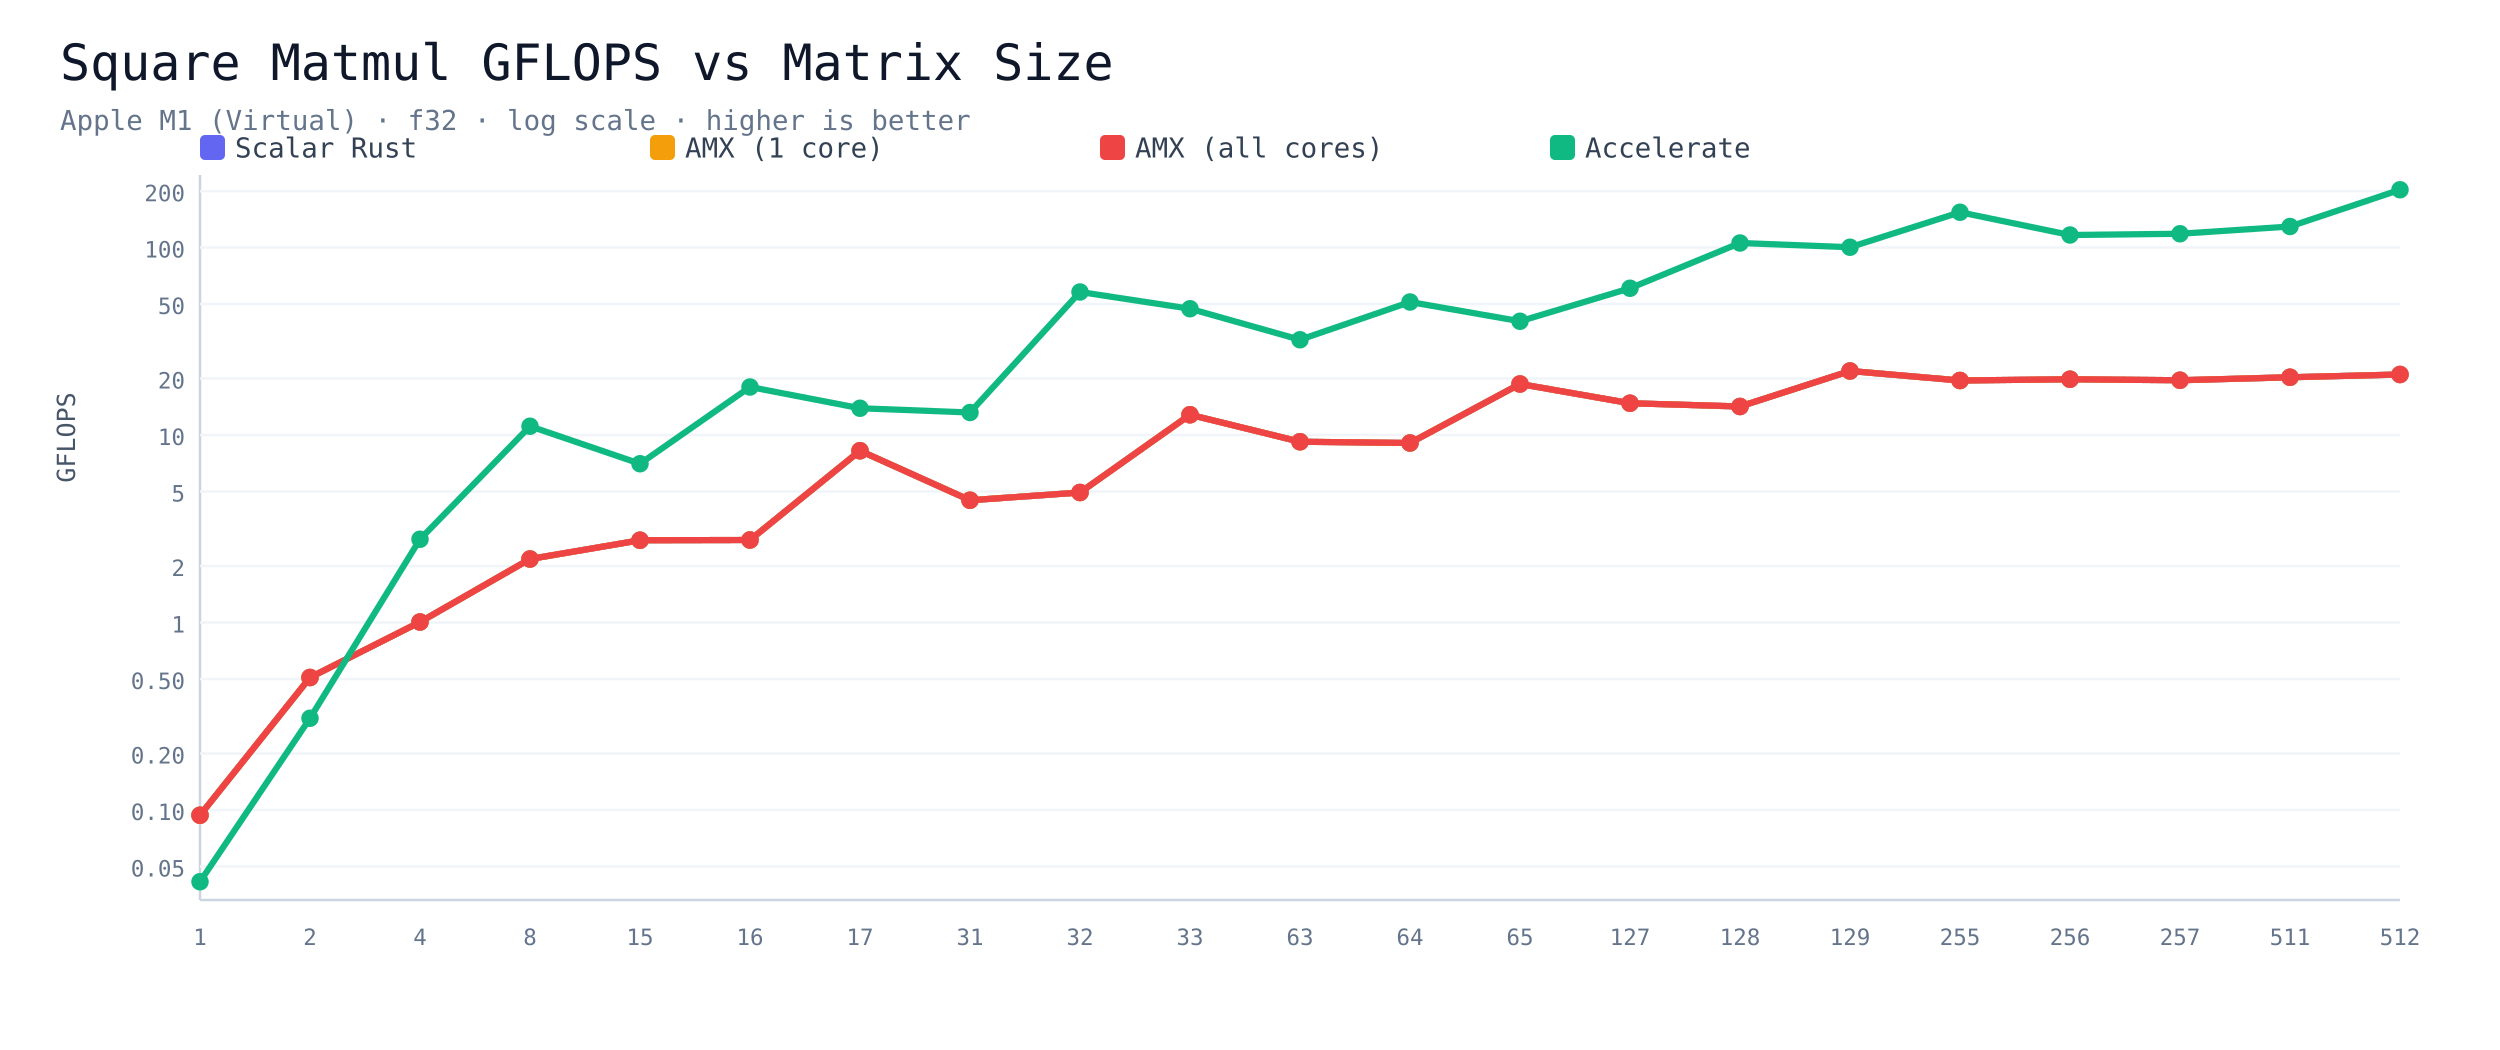
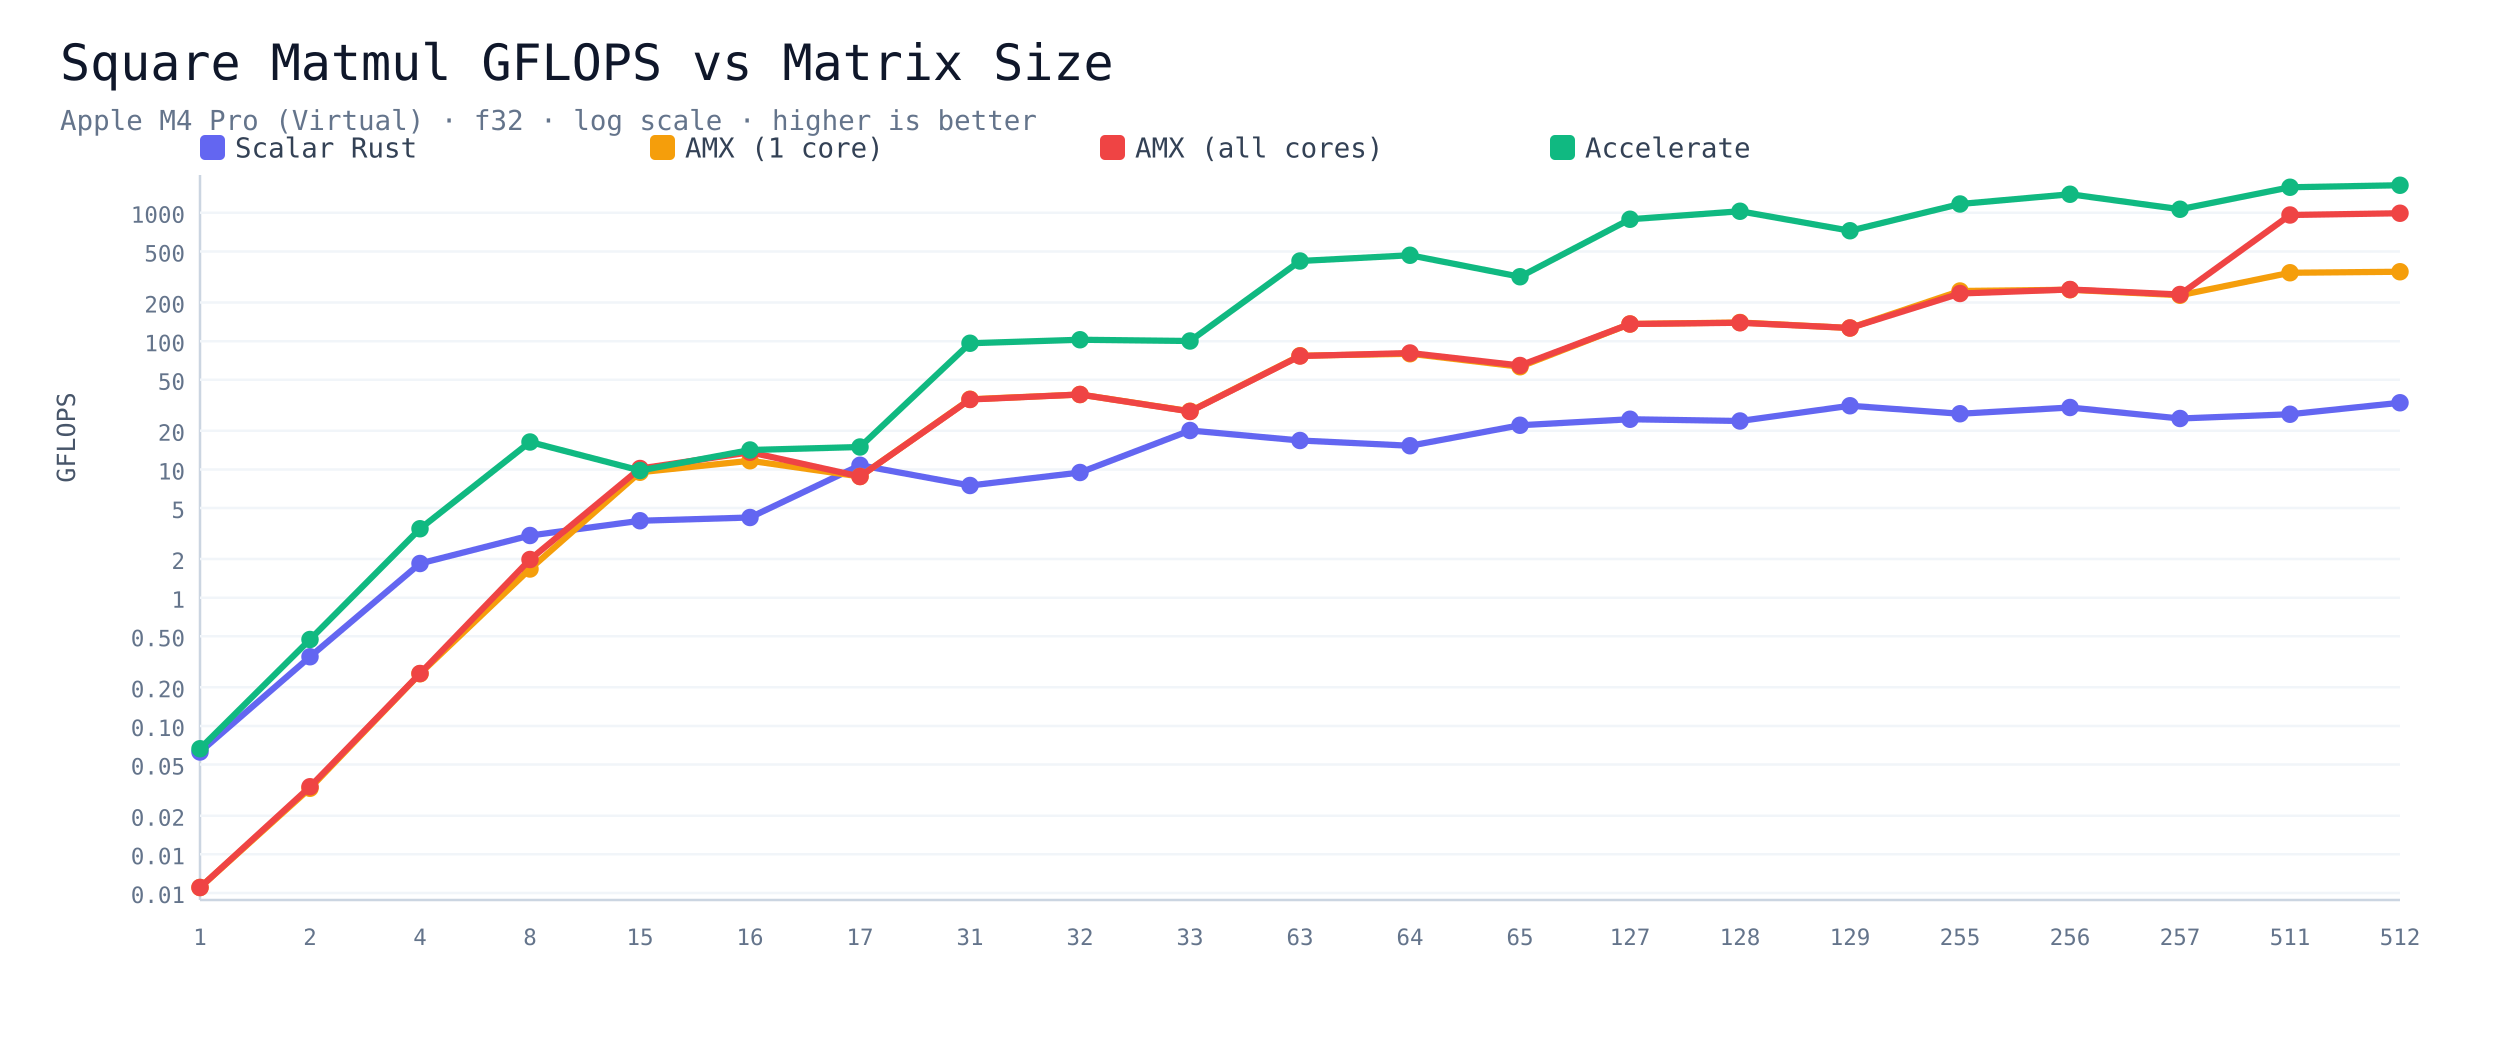
<svg xmlns="http://www.w3.org/2000/svg" viewBox="0 0 1000 420" width="100%" height="auto">
  <rect width="1000" height="420" fill="#ffffff" />
  <text x="24" y="32" font-size="20" font-family="Menlo,monospace" fill="#0f172a">Square Matmul GFLOPS vs Matrix Size</text>
-   <text x="24" y="52" font-size="11" font-family="Menlo,monospace" fill="#64748b">Apple M1 (Virtual) · f32 · log scale · higher is better</text>
+   <text x="24" y="52" font-size="11" font-family="Menlo,monospace" fill="#64748b">Apple M4 Pro (Virtual) · f32 · log scale · higher is better</text>
  <rect x="80" y="54" width="10" height="10" rx="2" fill="#6366f1" />
  <text x="94" y="63" font-size="11" font-family="Menlo,monospace" fill="#334155">Scalar Rust</text>
  <rect x="260" y="54" width="10" height="10" rx="2" fill="#f59e0b" />
  <text x="274" y="63" font-size="11" font-family="Menlo,monospace" fill="#334155">AMX (1 core)</text>
  <rect x="440" y="54" width="10" height="10" rx="2" fill="#ef4444" />
  <text x="454" y="63" font-size="11" font-family="Menlo,monospace" fill="#334155">AMX (all cores)</text>
  <rect x="620" y="54" width="10" height="10" rx="2" fill="#10b981" />
  <text x="634" y="63" font-size="11" font-family="Menlo,monospace" fill="#334155">Accelerate</text>
  <line x1="80" y1="70" x2="80" y2="360" stroke="#cbd5e1" />
  <line x1="80" y1="360" x2="960" y2="360" stroke="#cbd5e1" />
-   <line x1="80" y1="346.6" x2="960" y2="346.6" stroke="#f1f5f9" />
-   <text x="74" y="350.6" font-size="9" font-family="Menlo,monospace" fill="#64748b" text-anchor="end">0.05</text>
-   <line x1="80" y1="324.0" x2="960" y2="324.0" stroke="#f1f5f9" />
-   <text x="74" y="328.0" font-size="9" font-family="Menlo,monospace" fill="#64748b" text-anchor="end">0.10</text>
-   <line x1="80" y1="301.4" x2="960" y2="301.4" stroke="#f1f5f9" />
-   <text x="74" y="305.4" font-size="9" font-family="Menlo,monospace" fill="#64748b" text-anchor="end">0.20</text>
-   <line x1="80" y1="271.6" x2="960" y2="271.6" stroke="#f1f5f9" />
-   <text x="74" y="275.6" font-size="9" font-family="Menlo,monospace" fill="#64748b" text-anchor="end">0.50</text>
-   <line x1="80" y1="249.0" x2="960" y2="249.0" stroke="#f1f5f9" />
-   <text x="74" y="253.0" font-size="9" font-family="Menlo,monospace" fill="#64748b" text-anchor="end">1</text>
-   <line x1="80" y1="226.4" x2="960" y2="226.4" stroke="#f1f5f9" />
-   <text x="74" y="230.4" font-size="9" font-family="Menlo,monospace" fill="#64748b" text-anchor="end">2</text>
-   <line x1="80" y1="196.6" x2="960" y2="196.6" stroke="#f1f5f9" />
-   <text x="74" y="200.6" font-size="9" font-family="Menlo,monospace" fill="#64748b" text-anchor="end">5</text>
-   <line x1="80" y1="174.0" x2="960" y2="174.0" stroke="#f1f5f9" />
-   <text x="74" y="178.0" font-size="9" font-family="Menlo,monospace" fill="#64748b" text-anchor="end">10</text>
-   <line x1="80" y1="151.4" x2="960" y2="151.4" stroke="#f1f5f9" />
-   <text x="74" y="155.4" font-size="9" font-family="Menlo,monospace" fill="#64748b" text-anchor="end">20</text>
-   <line x1="80" y1="121.6" x2="960" y2="121.6" stroke="#f1f5f9" />
-   <text x="74" y="125.6" font-size="9" font-family="Menlo,monospace" fill="#64748b" text-anchor="end">50</text>
-   <line x1="80" y1="99.0" x2="960" y2="99.0" stroke="#f1f5f9" />
-   <text x="74" y="103.0" font-size="9" font-family="Menlo,monospace" fill="#64748b" text-anchor="end">100</text>
-   <line x1="80" y1="76.5" x2="960" y2="76.5" stroke="#f1f5f9" />
-   <text x="74" y="80.5" font-size="9" font-family="Menlo,monospace" fill="#64748b" text-anchor="end">200</text>
+   <line x1="80" y1="357.2" x2="960" y2="357.2" stroke="#f1f5f9" />
+   <text x="74" y="361.2" font-size="9" font-family="Menlo,monospace" fill="#64748b" text-anchor="end">0.01</text>
+   <line x1="80" y1="341.7" x2="960" y2="341.7" stroke="#f1f5f9" />
+   <text x="74" y="345.7" font-size="9" font-family="Menlo,monospace" fill="#64748b" text-anchor="end">0.01</text>
+   <line x1="80" y1="326.3" x2="960" y2="326.3" stroke="#f1f5f9" />
+   <text x="74" y="330.3" font-size="9" font-family="Menlo,monospace" fill="#64748b" text-anchor="end">0.02</text>
+   <line x1="80" y1="305.8" x2="960" y2="305.8" stroke="#f1f5f9" />
+   <text x="74" y="309.8" font-size="9" font-family="Menlo,monospace" fill="#64748b" text-anchor="end">0.05</text>
+   <line x1="80" y1="290.4" x2="960" y2="290.4" stroke="#f1f5f9" />
+   <text x="74" y="294.4" font-size="9" font-family="Menlo,monospace" fill="#64748b" text-anchor="end">0.10</text>
+   <line x1="80" y1="274.9" x2="960" y2="274.9" stroke="#f1f5f9" />
+   <text x="74" y="278.9" font-size="9" font-family="Menlo,monospace" fill="#64748b" text-anchor="end">0.20</text>
+   <line x1="80" y1="254.5" x2="960" y2="254.5" stroke="#f1f5f9" />
+   <text x="74" y="258.5" font-size="9" font-family="Menlo,monospace" fill="#64748b" text-anchor="end">0.50</text>
+   <line x1="80" y1="239.1" x2="960" y2="239.1" stroke="#f1f5f9" />
+   <text x="74" y="243.1" font-size="9" font-family="Menlo,monospace" fill="#64748b" text-anchor="end">1</text>
+   <line x1="80" y1="223.6" x2="960" y2="223.6" stroke="#f1f5f9" />
+   <text x="74" y="227.6" font-size="9" font-family="Menlo,monospace" fill="#64748b" text-anchor="end">2</text>
+   <line x1="80" y1="203.2" x2="960" y2="203.2" stroke="#f1f5f9" />
+   <text x="74" y="207.2" font-size="9" font-family="Menlo,monospace" fill="#64748b" text-anchor="end">5</text>
+   <line x1="80" y1="187.8" x2="960" y2="187.8" stroke="#f1f5f9" />
+   <text x="74" y="191.8" font-size="9" font-family="Menlo,monospace" fill="#64748b" text-anchor="end">10</text>
+   <line x1="80" y1="172.3" x2="960" y2="172.3" stroke="#f1f5f9" />
+   <text x="74" y="176.3" font-size="9" font-family="Menlo,monospace" fill="#64748b" text-anchor="end">20</text>
+   <line x1="80" y1="151.9" x2="960" y2="151.9" stroke="#f1f5f9" />
+   <text x="74" y="155.9" font-size="9" font-family="Menlo,monospace" fill="#64748b" text-anchor="end">50</text>
+   <line x1="80" y1="136.5" x2="960" y2="136.5" stroke="#f1f5f9" />
+   <text x="74" y="140.5" font-size="9" font-family="Menlo,monospace" fill="#64748b" text-anchor="end">100</text>
+   <line x1="80" y1="121.0" x2="960" y2="121.0" stroke="#f1f5f9" />
+   <text x="74" y="125.0" font-size="9" font-family="Menlo,monospace" fill="#64748b" text-anchor="end">200</text>
+   <line x1="80" y1="100.6" x2="960" y2="100.6" stroke="#f1f5f9" />
+   <text x="74" y="104.6" font-size="9" font-family="Menlo,monospace" fill="#64748b" text-anchor="end">500</text>
+   <line x1="80" y1="85.1" x2="960" y2="85.1" stroke="#f1f5f9" />
+   <text x="74" y="89.1" font-size="9" font-family="Menlo,monospace" fill="#64748b" text-anchor="end">1000</text>
  <text x="80.0" y="378" font-size="9" font-family="Menlo,monospace" fill="#64748b" text-anchor="middle">1</text>
  <text x="124.0" y="378" font-size="9" font-family="Menlo,monospace" fill="#64748b" text-anchor="middle">2</text>
  <text x="168.0" y="378" font-size="9" font-family="Menlo,monospace" fill="#64748b" text-anchor="middle">4</text>
  <text x="212.0" y="378" font-size="9" font-family="Menlo,monospace" fill="#64748b" text-anchor="middle">8</text>
  <text x="256.0" y="378" font-size="9" font-family="Menlo,monospace" fill="#64748b" text-anchor="middle">15</text>
  <text x="300.0" y="378" font-size="9" font-family="Menlo,monospace" fill="#64748b" text-anchor="middle">16</text>
  <text x="344.0" y="378" font-size="9" font-family="Menlo,monospace" fill="#64748b" text-anchor="middle">17</text>
  <text x="388.0" y="378" font-size="9" font-family="Menlo,monospace" fill="#64748b" text-anchor="middle">31</text>
  <text x="432.0" y="378" font-size="9" font-family="Menlo,monospace" fill="#64748b" text-anchor="middle">32</text>
  <text x="476.0" y="378" font-size="9" font-family="Menlo,monospace" fill="#64748b" text-anchor="middle">33</text>
  <text x="520.0" y="378" font-size="9" font-family="Menlo,monospace" fill="#64748b" text-anchor="middle">63</text>
  <text x="564.0" y="378" font-size="9" font-family="Menlo,monospace" fill="#64748b" text-anchor="middle">64</text>
  <text x="608.0" y="378" font-size="9" font-family="Menlo,monospace" fill="#64748b" text-anchor="middle">65</text>
  <text x="652.0" y="378" font-size="9" font-family="Menlo,monospace" fill="#64748b" text-anchor="middle">127</text>
  <text x="696.0" y="378" font-size="9" font-family="Menlo,monospace" fill="#64748b" text-anchor="middle">128</text>
  <text x="740.0" y="378" font-size="9" font-family="Menlo,monospace" fill="#64748b" text-anchor="middle">129</text>
  <text x="784.0" y="378" font-size="9" font-family="Menlo,monospace" fill="#64748b" text-anchor="middle">255</text>
  <text x="828.0" y="378" font-size="9" font-family="Menlo,monospace" fill="#64748b" text-anchor="middle">256</text>
  <text x="872.0" y="378" font-size="9" font-family="Menlo,monospace" fill="#64748b" text-anchor="middle">257</text>
  <text x="916.0" y="378" font-size="9" font-family="Menlo,monospace" fill="#64748b" text-anchor="middle">511</text>
  <text x="960.0" y="378" font-size="9" font-family="Menlo,monospace" fill="#64748b" text-anchor="middle">512</text>
-   <polyline points="80.0,326.1 124.0,271.0 168.0,248.8 212.0,223.6 256.0,216.1 300.0,216.0 344.0,180.3 388.0,200.1 432.0,197.0 476.0,165.9 520.0,176.7 564.0,177.2 608.0,153.6 652.0,161.3 696.0,162.6 740.0,148.4 784.0,152.2 828.0,151.7 872.0,152.1 916.0,150.9 960.0,149.8" fill="none" stroke="#6366f1" stroke-width="2.5" />
-   <circle cx="80.0" cy="326.1" r="3.5" fill="#6366f1" />
-   <circle cx="124.0" cy="271.0" r="3.5" fill="#6366f1" />
-   <circle cx="168.0" cy="248.8" r="3.5" fill="#6366f1" />
-   <circle cx="212.0" cy="223.6" r="3.5" fill="#6366f1" />
-   <circle cx="256.0" cy="216.1" r="3.5" fill="#6366f1" />
-   <circle cx="300.0" cy="216.0" r="3.5" fill="#6366f1" />
-   <circle cx="344.0" cy="180.3" r="3.5" fill="#6366f1" />
-   <circle cx="388.0" cy="200.1" r="3.5" fill="#6366f1" />
-   <circle cx="432.0" cy="197.0" r="3.5" fill="#6366f1" />
-   <circle cx="476.0" cy="165.9" r="3.5" fill="#6366f1" />
-   <circle cx="520.0" cy="176.7" r="3.5" fill="#6366f1" />
-   <circle cx="564.0" cy="177.2" r="3.5" fill="#6366f1" />
-   <circle cx="608.0" cy="153.6" r="3.5" fill="#6366f1" />
-   <circle cx="652.0" cy="161.3" r="3.5" fill="#6366f1" />
-   <circle cx="696.0" cy="162.6" r="3.5" fill="#6366f1" />
-   <circle cx="740.0" cy="148.4" r="3.5" fill="#6366f1" />
-   <circle cx="784.0" cy="152.2" r="3.5" fill="#6366f1" />
-   <circle cx="828.0" cy="151.7" r="3.5" fill="#6366f1" />
-   <circle cx="872.0" cy="152.1" r="3.5" fill="#6366f1" />
-   <circle cx="916.0" cy="150.9" r="3.5" fill="#6366f1" />
-   <circle cx="960.0" cy="149.8" r="3.5" fill="#6366f1" />
-   <polyline points="80.0,326.1 124.0,271.0 168.0,248.8 212.0,223.6 256.0,216.1 300.0,216.0 344.0,180.3 388.0,200.1 432.0,197.0 476.0,165.9 520.0,176.7 564.0,177.2 608.0,153.6 652.0,161.3 696.0,162.6 740.0,148.4 784.0,152.2 828.0,151.7 872.0,152.1 916.0,150.9 960.0,149.8" fill="none" stroke="#f59e0b" stroke-width="2.5" />
-   <circle cx="80.0" cy="326.1" r="3.5" fill="#f59e0b" />
-   <circle cx="124.0" cy="271.0" r="3.5" fill="#f59e0b" />
-   <circle cx="168.0" cy="248.8" r="3.5" fill="#f59e0b" />
-   <circle cx="212.0" cy="223.6" r="3.5" fill="#f59e0b" />
-   <circle cx="256.0" cy="216.1" r="3.5" fill="#f59e0b" />
-   <circle cx="300.0" cy="216.0" r="3.5" fill="#f59e0b" />
-   <circle cx="344.0" cy="180.3" r="3.5" fill="#f59e0b" />
-   <circle cx="388.0" cy="200.1" r="3.5" fill="#f59e0b" />
-   <circle cx="432.0" cy="197.0" r="3.5" fill="#f59e0b" />
-   <circle cx="476.0" cy="165.9" r="3.5" fill="#f59e0b" />
-   <circle cx="520.0" cy="176.7" r="3.5" fill="#f59e0b" />
-   <circle cx="564.0" cy="177.2" r="3.5" fill="#f59e0b" />
-   <circle cx="608.0" cy="153.6" r="3.5" fill="#f59e0b" />
-   <circle cx="652.0" cy="161.3" r="3.5" fill="#f59e0b" />
-   <circle cx="696.0" cy="162.6" r="3.5" fill="#f59e0b" />
-   <circle cx="740.0" cy="148.4" r="3.5" fill="#f59e0b" />
-   <circle cx="784.0" cy="152.2" r="3.5" fill="#f59e0b" />
-   <circle cx="828.0" cy="151.7" r="3.5" fill="#f59e0b" />
-   <circle cx="872.0" cy="152.1" r="3.5" fill="#f59e0b" />
-   <circle cx="916.0" cy="150.9" r="3.5" fill="#f59e0b" />
-   <circle cx="960.0" cy="149.8" r="3.5" fill="#f59e0b" />
-   <polyline points="80.0,326.1 124.0,271.0 168.0,248.8 212.0,223.6 256.0,216.1 300.0,216.0 344.0,180.3 388.0,200.1 432.0,197.0 476.0,165.9 520.0,176.7 564.0,177.2 608.0,153.6 652.0,161.3 696.0,162.6 740.0,148.4 784.0,152.2 828.0,151.7 872.0,152.1 916.0,150.9 960.0,149.8" fill="none" stroke="#ef4444" stroke-width="2.5" />
-   <circle cx="80.0" cy="326.1" r="3.5" fill="#ef4444" />
-   <circle cx="124.0" cy="271.0" r="3.5" fill="#ef4444" />
-   <circle cx="168.0" cy="248.8" r="3.5" fill="#ef4444" />
-   <circle cx="212.0" cy="223.6" r="3.5" fill="#ef4444" />
-   <circle cx="256.0" cy="216.1" r="3.5" fill="#ef4444" />
-   <circle cx="300.0" cy="216.0" r="3.5" fill="#ef4444" />
-   <circle cx="344.0" cy="180.3" r="3.5" fill="#ef4444" />
-   <circle cx="388.0" cy="200.1" r="3.5" fill="#ef4444" />
-   <circle cx="432.0" cy="197.0" r="3.5" fill="#ef4444" />
-   <circle cx="476.0" cy="165.9" r="3.5" fill="#ef4444" />
-   <circle cx="520.0" cy="176.7" r="3.5" fill="#ef4444" />
-   <circle cx="564.0" cy="177.2" r="3.5" fill="#ef4444" />
-   <circle cx="608.0" cy="153.6" r="3.5" fill="#ef4444" />
-   <circle cx="652.0" cy="161.3" r="3.5" fill="#ef4444" />
-   <circle cx="696.0" cy="162.6" r="3.5" fill="#ef4444" />
-   <circle cx="740.0" cy="148.4" r="3.5" fill="#ef4444" />
-   <circle cx="784.0" cy="152.2" r="3.5" fill="#ef4444" />
-   <circle cx="828.0" cy="151.7" r="3.5" fill="#ef4444" />
-   <circle cx="872.0" cy="152.1" r="3.5" fill="#ef4444" />
-   <circle cx="916.0" cy="150.9" r="3.5" fill="#ef4444" />
-   <circle cx="960.0" cy="149.8" r="3.5" fill="#ef4444" />
-   <polyline points="80.0,352.7 124.0,287.3 168.0,215.7 212.0,170.5 256.0,185.5 300.0,154.8 344.0,163.3 388.0,165.0 432.0,116.8 476.0,123.5 520.0,135.9 564.0,120.8 608.0,128.5 652.0,115.3 696.0,97.2 740.0,98.9 784.0,84.9 828.0,94.0 872.0,93.5 916.0,90.6 960.0,75.9" fill="none" stroke="#10b981" stroke-width="2.5" />
-   <circle cx="80.0" cy="352.7" r="3.5" fill="#10b981" />
-   <circle cx="124.0" cy="287.3" r="3.5" fill="#10b981" />
-   <circle cx="168.0" cy="215.7" r="3.5" fill="#10b981" />
-   <circle cx="212.0" cy="170.5" r="3.5" fill="#10b981" />
-   <circle cx="256.0" cy="185.5" r="3.5" fill="#10b981" />
-   <circle cx="300.0" cy="154.8" r="3.5" fill="#10b981" />
-   <circle cx="344.0" cy="163.3" r="3.5" fill="#10b981" />
-   <circle cx="388.0" cy="165.0" r="3.5" fill="#10b981" />
-   <circle cx="432.0" cy="116.8" r="3.5" fill="#10b981" />
-   <circle cx="476.0" cy="123.5" r="3.5" fill="#10b981" />
-   <circle cx="520.0" cy="135.9" r="3.5" fill="#10b981" />
-   <circle cx="564.0" cy="120.8" r="3.5" fill="#10b981" />
-   <circle cx="608.0" cy="128.5" r="3.5" fill="#10b981" />
-   <circle cx="652.0" cy="115.3" r="3.5" fill="#10b981" />
-   <circle cx="696.0" cy="97.2" r="3.5" fill="#10b981" />
-   <circle cx="740.0" cy="98.9" r="3.5" fill="#10b981" />
-   <circle cx="784.0" cy="84.9" r="3.5" fill="#10b981" />
-   <circle cx="828.0" cy="94.0" r="3.5" fill="#10b981" />
-   <circle cx="872.0" cy="93.5" r="3.5" fill="#10b981" />
-   <circle cx="916.0" cy="90.6" r="3.5" fill="#10b981" />
-   <circle cx="960.0" cy="75.9" r="3.5" fill="#10b981" />
+   <polyline points="80.0,300.8 124.0,262.7 168.0,225.4 212.0,214.2 256.0,208.3 300.0,207.0 344.0,186.1 388.0,194.2 432.0,189.0 476.0,172.2 520.0,176.2 564.0,178.3 608.0,170.1 652.0,167.7 696.0,168.4 740.0,162.3 784.0,165.5 828.0,163.0 872.0,167.4 916.0,165.7 960.0,161.1" fill="none" stroke="#6366f1" stroke-width="2.5" />
+   <circle cx="80.0" cy="300.8" r="3.5" fill="#6366f1" />
+   <circle cx="124.0" cy="262.7" r="3.5" fill="#6366f1" />
+   <circle cx="168.0" cy="225.4" r="3.5" fill="#6366f1" />
+   <circle cx="212.0" cy="214.2" r="3.5" fill="#6366f1" />
+   <circle cx="256.0" cy="208.3" r="3.5" fill="#6366f1" />
+   <circle cx="300.0" cy="207.0" r="3.5" fill="#6366f1" />
+   <circle cx="344.0" cy="186.1" r="3.5" fill="#6366f1" />
+   <circle cx="388.0" cy="194.2" r="3.5" fill="#6366f1" />
+   <circle cx="432.0" cy="189.0" r="3.5" fill="#6366f1" />
+   <circle cx="476.0" cy="172.2" r="3.5" fill="#6366f1" />
+   <circle cx="520.0" cy="176.2" r="3.5" fill="#6366f1" />
+   <circle cx="564.0" cy="178.3" r="3.5" fill="#6366f1" />
+   <circle cx="608.0" cy="170.1" r="3.5" fill="#6366f1" />
+   <circle cx="652.0" cy="167.7" r="3.5" fill="#6366f1" />
+   <circle cx="696.0" cy="168.4" r="3.5" fill="#6366f1" />
+   <circle cx="740.0" cy="162.3" r="3.5" fill="#6366f1" />
+   <circle cx="784.0" cy="165.5" r="3.5" fill="#6366f1" />
+   <circle cx="828.0" cy="163.0" r="3.5" fill="#6366f1" />
+   <circle cx="872.0" cy="167.4" r="3.5" fill="#6366f1" />
+   <circle cx="916.0" cy="165.7" r="3.5" fill="#6366f1" />
+   <circle cx="960.0" cy="161.1" r="3.5" fill="#6366f1" />
+   <polyline points="80.0,355.0 124.0,315.3 168.0,269.5 212.0,227.6 256.0,188.9 300.0,184.3 344.0,190.6 388.0,159.7 432.0,157.8 476.0,164.5 520.0,142.3 564.0,141.5 608.0,146.7 652.0,129.6 696.0,129.0 740.0,131.2 784.0,116.4 828.0,115.9 872.0,118.1 916.0,109.1 960.0,108.7" fill="none" stroke="#f59e0b" stroke-width="2.5" />
+   <circle cx="80.0" cy="355.0" r="3.5" fill="#f59e0b" />
+   <circle cx="124.0" cy="315.3" r="3.5" fill="#f59e0b" />
+   <circle cx="168.0" cy="269.5" r="3.5" fill="#f59e0b" />
+   <circle cx="212.0" cy="227.6" r="3.5" fill="#f59e0b" />
+   <circle cx="256.0" cy="188.9" r="3.5" fill="#f59e0b" />
+   <circle cx="300.0" cy="184.3" r="3.5" fill="#f59e0b" />
+   <circle cx="344.0" cy="190.6" r="3.5" fill="#f59e0b" />
+   <circle cx="388.0" cy="159.7" r="3.5" fill="#f59e0b" />
+   <circle cx="432.0" cy="157.8" r="3.5" fill="#f59e0b" />
+   <circle cx="476.0" cy="164.5" r="3.5" fill="#f59e0b" />
+   <circle cx="520.0" cy="142.3" r="3.5" fill="#f59e0b" />
+   <circle cx="564.0" cy="141.5" r="3.5" fill="#f59e0b" />
+   <circle cx="608.0" cy="146.7" r="3.5" fill="#f59e0b" />
+   <circle cx="652.0" cy="129.6" r="3.5" fill="#f59e0b" />
+   <circle cx="696.0" cy="129.0" r="3.5" fill="#f59e0b" />
+   <circle cx="740.0" cy="131.2" r="3.5" fill="#f59e0b" />
+   <circle cx="784.0" cy="116.4" r="3.5" fill="#f59e0b" />
+   <circle cx="828.0" cy="115.9" r="3.5" fill="#f59e0b" />
+   <circle cx="872.0" cy="118.1" r="3.5" fill="#f59e0b" />
+   <circle cx="916.0" cy="109.1" r="3.5" fill="#f59e0b" />
+   <circle cx="960.0" cy="108.7" r="3.5" fill="#f59e0b" />
+   <polyline points="80.0,355.0 124.0,314.7 168.0,269.4 212.0,223.8 256.0,187.4 300.0,180.9 344.0,190.6 388.0,159.8 432.0,157.8 476.0,164.6 520.0,142.4 564.0,141.2 608.0,146.2 652.0,129.6 696.0,129.1 740.0,131.2 784.0,117.4 828.0,115.8 872.0,117.8 916.0,86.0 960.0,85.3" fill="none" stroke="#ef4444" stroke-width="2.5" />
+   <circle cx="80.0" cy="355.0" r="3.5" fill="#ef4444" />
+   <circle cx="124.0" cy="314.7" r="3.5" fill="#ef4444" />
+   <circle cx="168.0" cy="269.4" r="3.5" fill="#ef4444" />
+   <circle cx="212.0" cy="223.8" r="3.5" fill="#ef4444" />
+   <circle cx="256.0" cy="187.4" r="3.5" fill="#ef4444" />
+   <circle cx="300.0" cy="180.9" r="3.5" fill="#ef4444" />
+   <circle cx="344.0" cy="190.6" r="3.5" fill="#ef4444" />
+   <circle cx="388.0" cy="159.8" r="3.5" fill="#ef4444" />
+   <circle cx="432.0" cy="157.8" r="3.5" fill="#ef4444" />
+   <circle cx="476.0" cy="164.6" r="3.5" fill="#ef4444" />
+   <circle cx="520.0" cy="142.4" r="3.5" fill="#ef4444" />
+   <circle cx="564.0" cy="141.2" r="3.5" fill="#ef4444" />
+   <circle cx="608.0" cy="146.2" r="3.5" fill="#ef4444" />
+   <circle cx="652.0" cy="129.6" r="3.5" fill="#ef4444" />
+   <circle cx="696.0" cy="129.1" r="3.5" fill="#ef4444" />
+   <circle cx="740.0" cy="131.2" r="3.5" fill="#ef4444" />
+   <circle cx="784.0" cy="117.4" r="3.5" fill="#ef4444" />
+   <circle cx="828.0" cy="115.8" r="3.5" fill="#ef4444" />
+   <circle cx="872.0" cy="117.8" r="3.5" fill="#ef4444" />
+   <circle cx="916.0" cy="86.0" r="3.5" fill="#ef4444" />
+   <circle cx="960.0" cy="85.3" r="3.5" fill="#ef4444" />
+   <polyline points="80.0,299.5 124.0,255.8 168.0,211.5 212.0,176.8 256.0,188.2 300.0,180.0 344.0,178.8 388.0,137.3 432.0,135.9 476.0,136.4 520.0,104.4 564.0,102.1 608.0,110.7 652.0,87.7 696.0,84.5 740.0,92.3 784.0,81.6 828.0,77.7 872.0,83.7 916.0,74.9 960.0,74.1" fill="none" stroke="#10b981" stroke-width="2.5" />
+   <circle cx="80.0" cy="299.5" r="3.5" fill="#10b981" />
+   <circle cx="124.0" cy="255.8" r="3.5" fill="#10b981" />
+   <circle cx="168.0" cy="211.5" r="3.5" fill="#10b981" />
+   <circle cx="212.0" cy="176.8" r="3.5" fill="#10b981" />
+   <circle cx="256.0" cy="188.2" r="3.5" fill="#10b981" />
+   <circle cx="300.0" cy="180.0" r="3.5" fill="#10b981" />
+   <circle cx="344.0" cy="178.8" r="3.5" fill="#10b981" />
+   <circle cx="388.0" cy="137.3" r="3.5" fill="#10b981" />
+   <circle cx="432.0" cy="135.9" r="3.5" fill="#10b981" />
+   <circle cx="476.0" cy="136.4" r="3.5" fill="#10b981" />
+   <circle cx="520.0" cy="104.4" r="3.5" fill="#10b981" />
+   <circle cx="564.0" cy="102.1" r="3.5" fill="#10b981" />
+   <circle cx="608.0" cy="110.7" r="3.5" fill="#10b981" />
+   <circle cx="652.0" cy="87.7" r="3.5" fill="#10b981" />
+   <circle cx="696.0" cy="84.5" r="3.5" fill="#10b981" />
+   <circle cx="740.0" cy="92.3" r="3.5" fill="#10b981" />
+   <circle cx="784.0" cy="81.6" r="3.5" fill="#10b981" />
+   <circle cx="828.0" cy="77.7" r="3.5" fill="#10b981" />
+   <circle cx="872.0" cy="83.7" r="3.5" fill="#10b981" />
+   <circle cx="916.0" cy="74.9" r="3.5" fill="#10b981" />
+   <circle cx="960.0" cy="74.1" r="3.5" fill="#10b981" />
  <text x="70" y="215" font-size="10" font-family="Menlo,monospace" fill="#475569" text-anchor="middle" transform="rotate(-90 30 215)">GFLOPS</text>
</svg>
